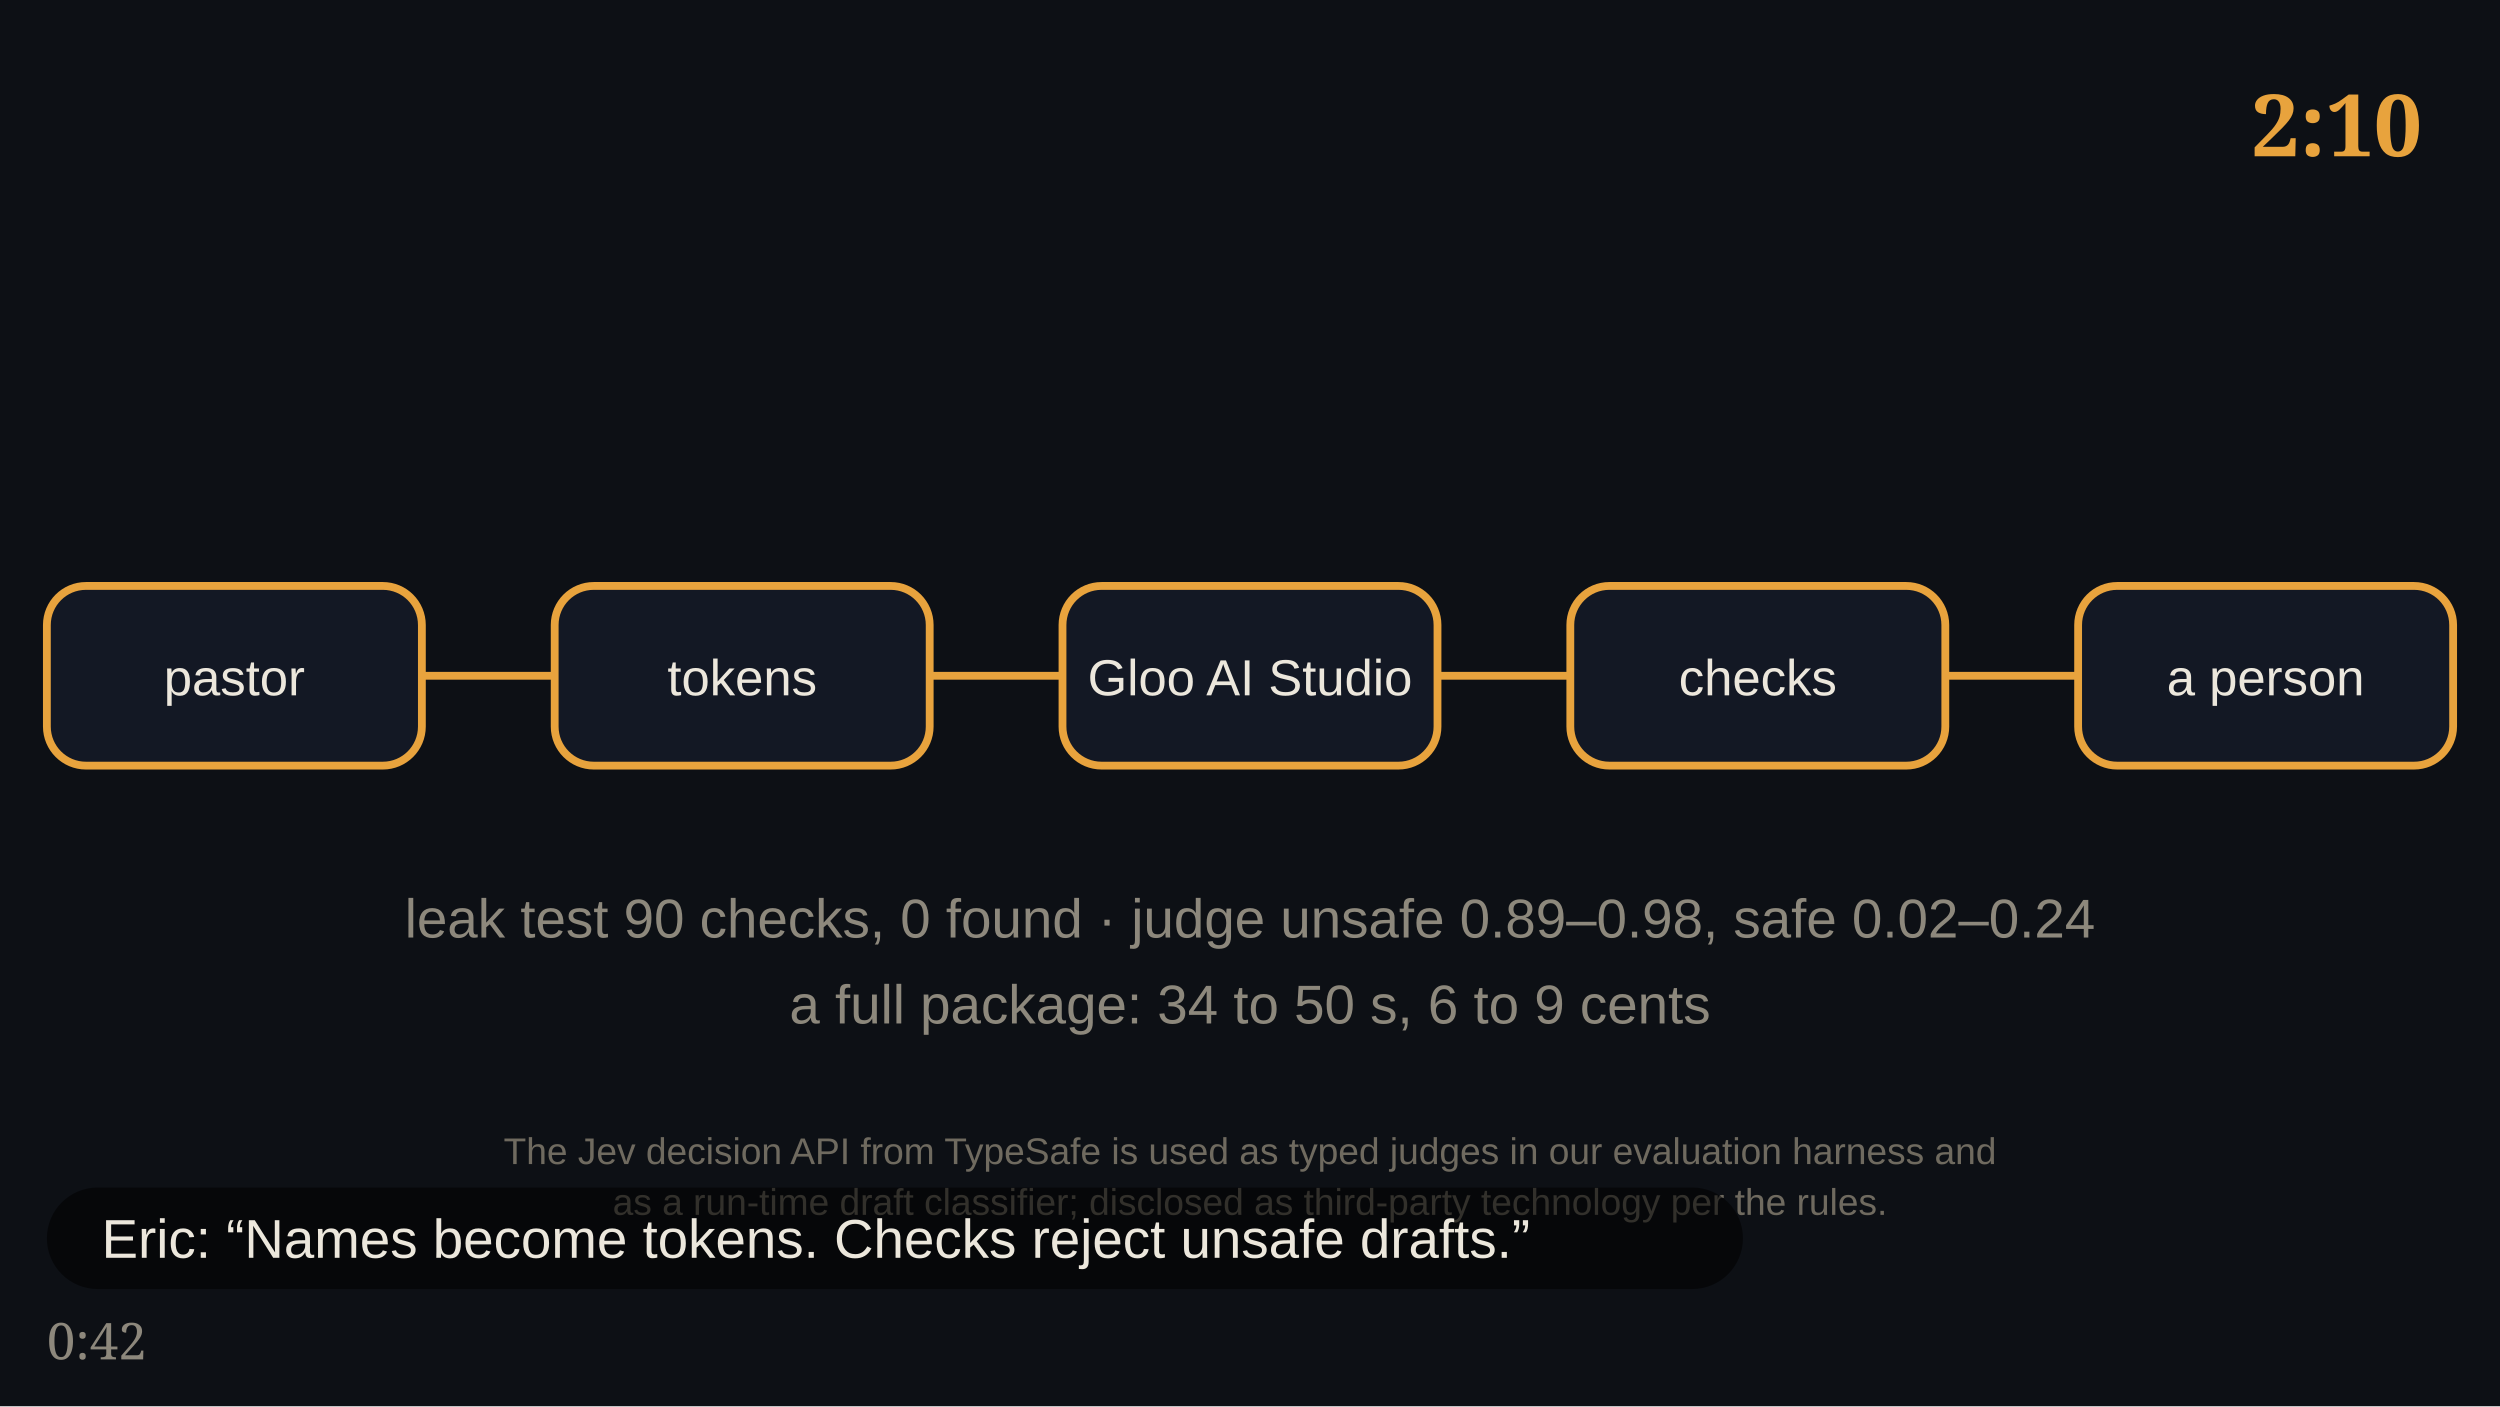
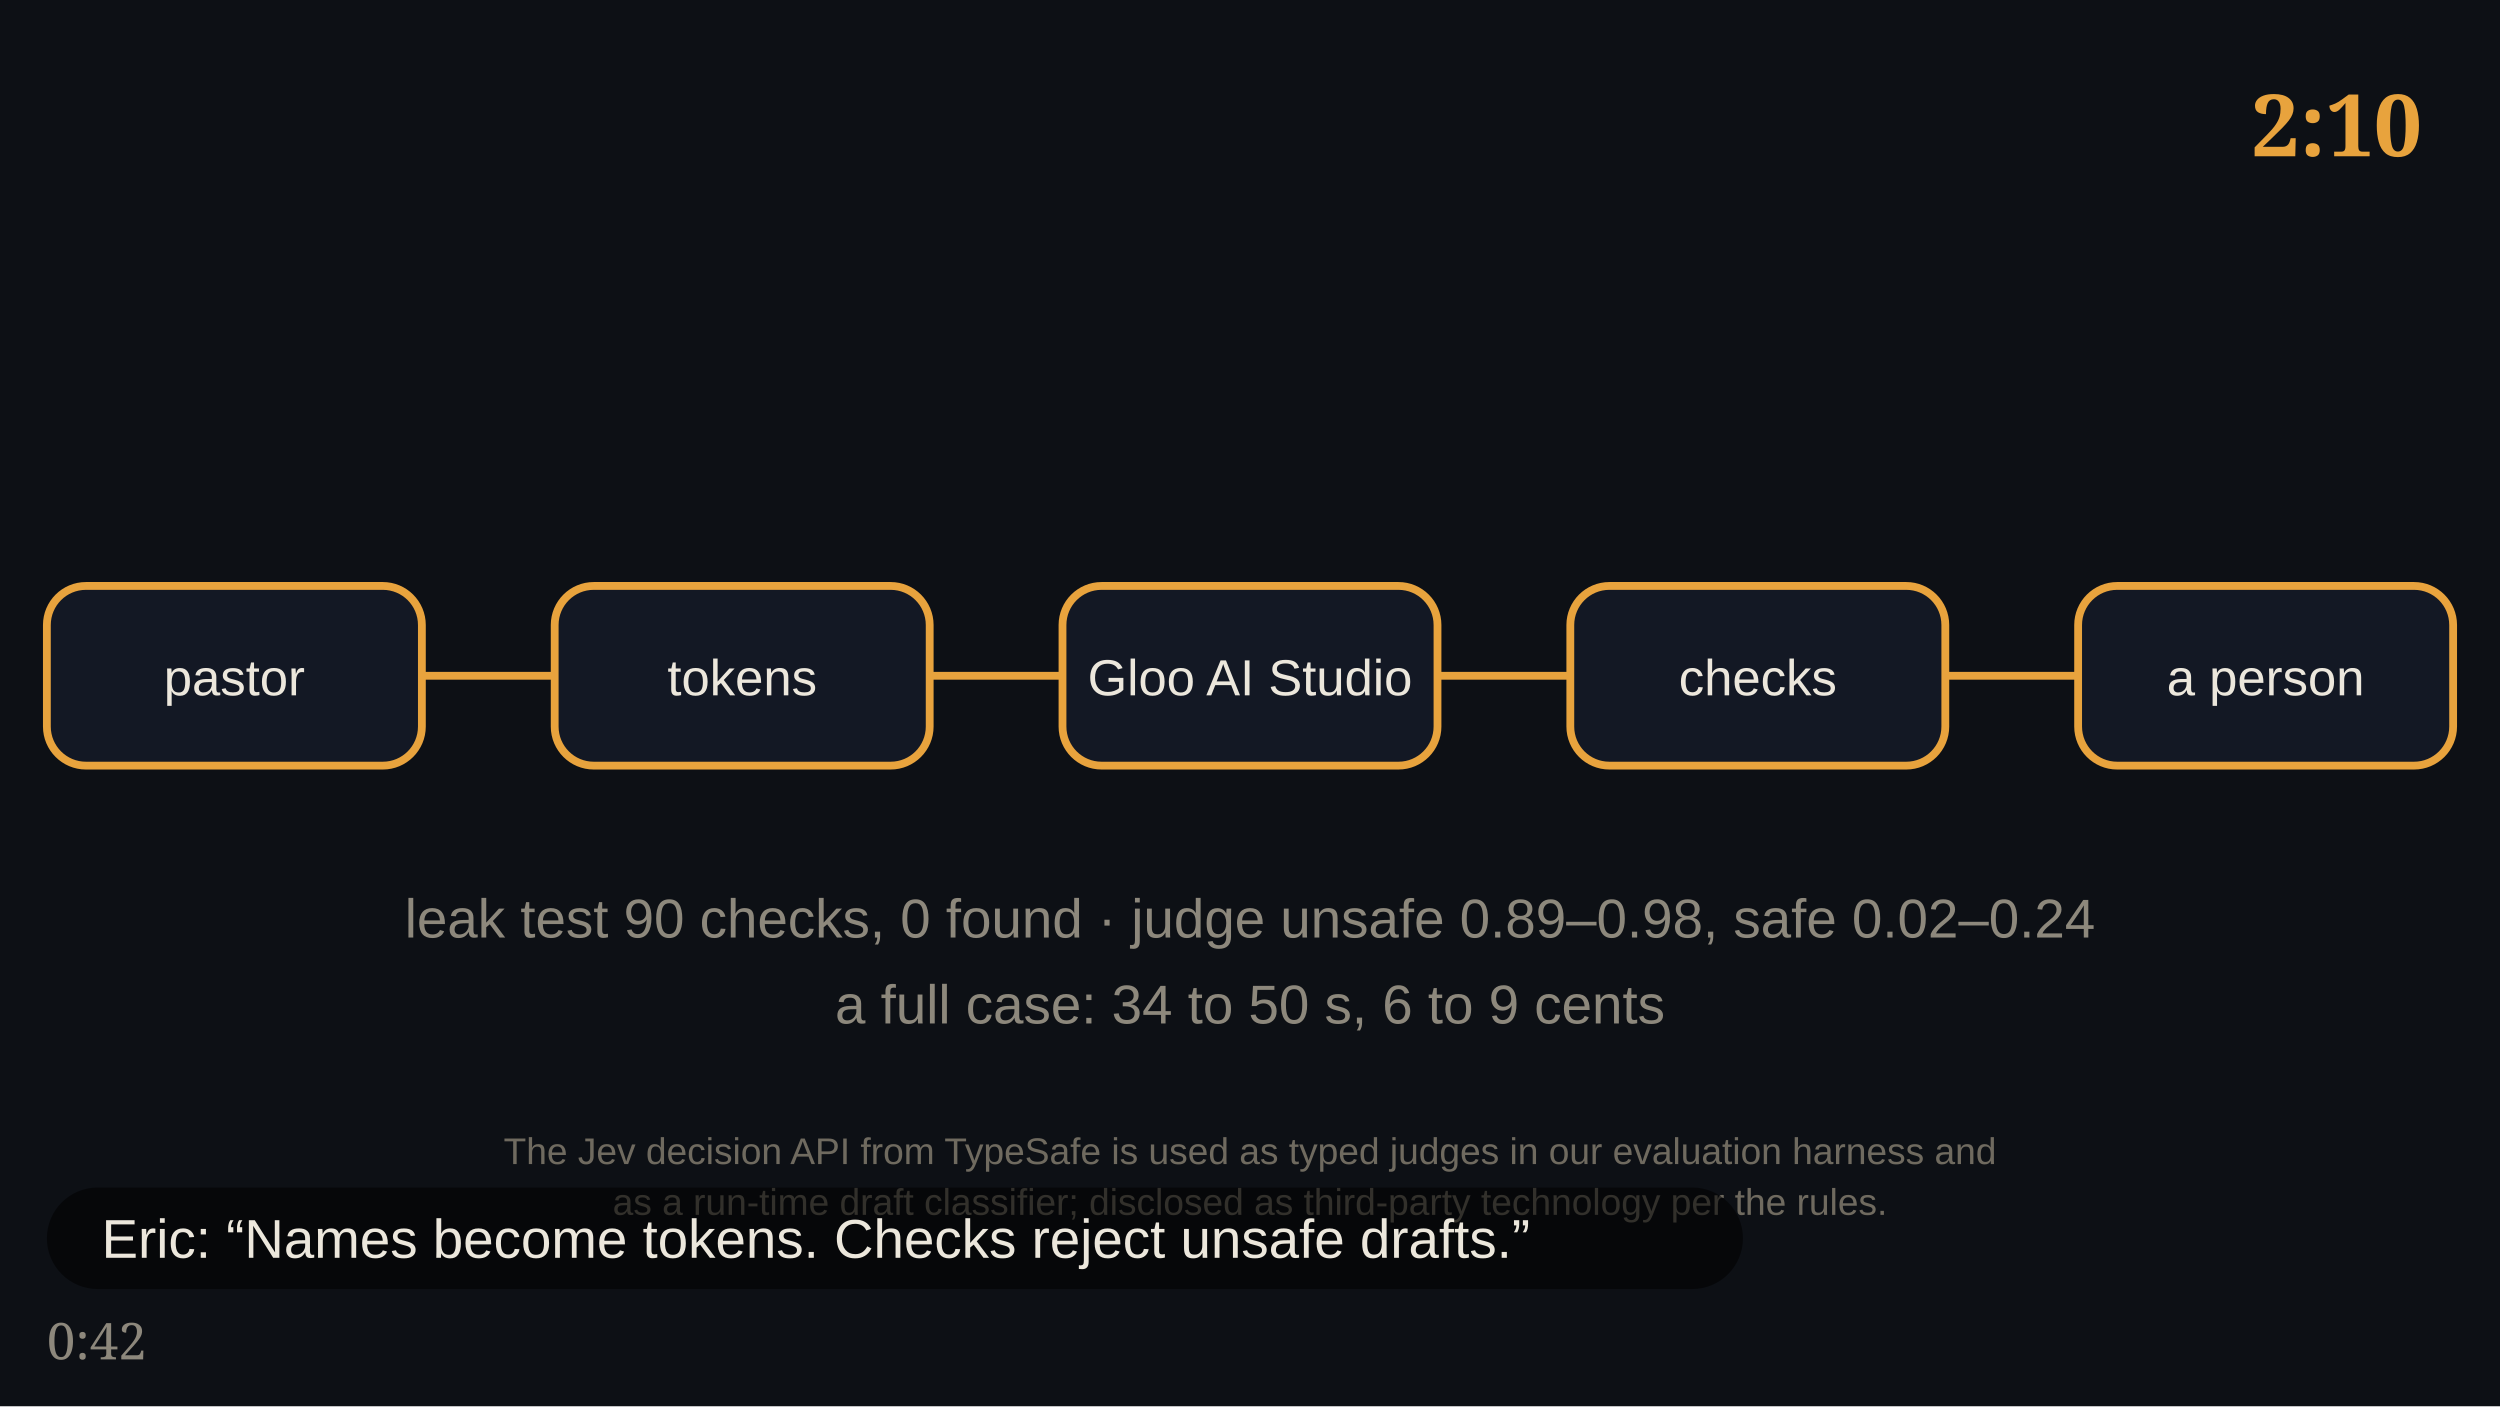
<svg xmlns="http://www.w3.org/2000/svg" viewBox="0 0 640 360" role="img">
  <rect width="640" height="360" fill="#0d1015" />
  <rect x="12" y="150" width="96" height="46" rx="10" fill="#131824" stroke="#e8a33d" stroke-width="2" />
  <text x="60" y="178" font-family="Arial,sans-serif" font-size="13" fill="#ece7dc" text-anchor="middle" font-weight="400">pastor</text>
  <rect x="142" y="150" width="96" height="46" rx="10" fill="#131824" stroke="#e8a33d" stroke-width="2" />
  <text x="190" y="178" font-family="Arial,sans-serif" font-size="13" fill="#ece7dc" text-anchor="middle" font-weight="400">tokens</text>
  <path d="M108 173 H142" stroke="#e8a33d" stroke-width="2" />
  <rect x="272" y="150" width="96" height="46" rx="10" fill="#131824" stroke="#e8a33d" stroke-width="2" />
  <text x="320" y="178" font-family="Arial,sans-serif" font-size="13" fill="#ece7dc" text-anchor="middle" font-weight="400">Gloo AI Studio</text>
  <path d="M238 173 H272" stroke="#e8a33d" stroke-width="2" />
  <rect x="402" y="150" width="96" height="46" rx="10" fill="#131824" stroke="#e8a33d" stroke-width="2" />
  <text x="450" y="178" font-family="Arial,sans-serif" font-size="13" fill="#ece7dc" text-anchor="middle" font-weight="400">checks</text>
  <path d="M368 173 H402" stroke="#e8a33d" stroke-width="2" />
  <rect x="532" y="150" width="96" height="46" rx="10" fill="#131824" stroke="#e8a33d" stroke-width="2" />
  <text x="580" y="178" font-family="Arial,sans-serif" font-size="13" fill="#ece7dc" text-anchor="middle" font-weight="400">a person</text>
  <path d="M498 173 H532" stroke="#e8a33d" stroke-width="2" />
  <text x="320" y="240" font-family="Arial,sans-serif" font-size="14" fill="#8d887c" text-anchor="middle" font-weight="400">leak test 90 checks, 0 found  ·  judge unsafe 0.89–0.98, safe 0.02–0.24</text>
-   <text x="320" y="262" font-family="Arial,sans-serif" font-size="14" fill="#8d887c" text-anchor="middle" font-weight="400">a full package: 34 to 50 s, 6 to 9 cents</text>
+   <text x="320" y="262" font-family="Arial,sans-serif" font-size="14" fill="#8d887c" text-anchor="middle" font-weight="400">a full case: 34 to 50 s, 6 to 9 cents</text>
  <text x="320" y="298" font-family="Arial,sans-serif" font-size="9.5" fill="#6f6a5f" text-anchor="middle" font-weight="400">The Jev decision API from TypeSafe is used as typed judges in our evaluation harness and</text>
  <text x="320" y="311" font-family="Arial,sans-serif" font-size="9.5" fill="#6f6a5f" text-anchor="middle" font-weight="400">as a run-time draft classifier; disclosed as third-party technology per the rules.</text>
  <text x="620" y="40" font-family="Georgia,serif" font-size="22" fill="#e8a33d" text-anchor="end" font-weight="600">2:10</text>
  <rect x="12" y="304" width="434.2" height="26" rx="13" fill="#000" opacity=".55" />
  <text x="26" y="322" font-family="Arial,sans-serif" font-size="14" fill="#ece7dc" text-anchor="start" font-weight="400">Eric: “Names become tokens. Checks reject unsafe drafts.”</text>
  <text x="12" y="348" font-family="Georgia,serif" font-size="13" fill="#8d887c">0:42</text>
</svg>
